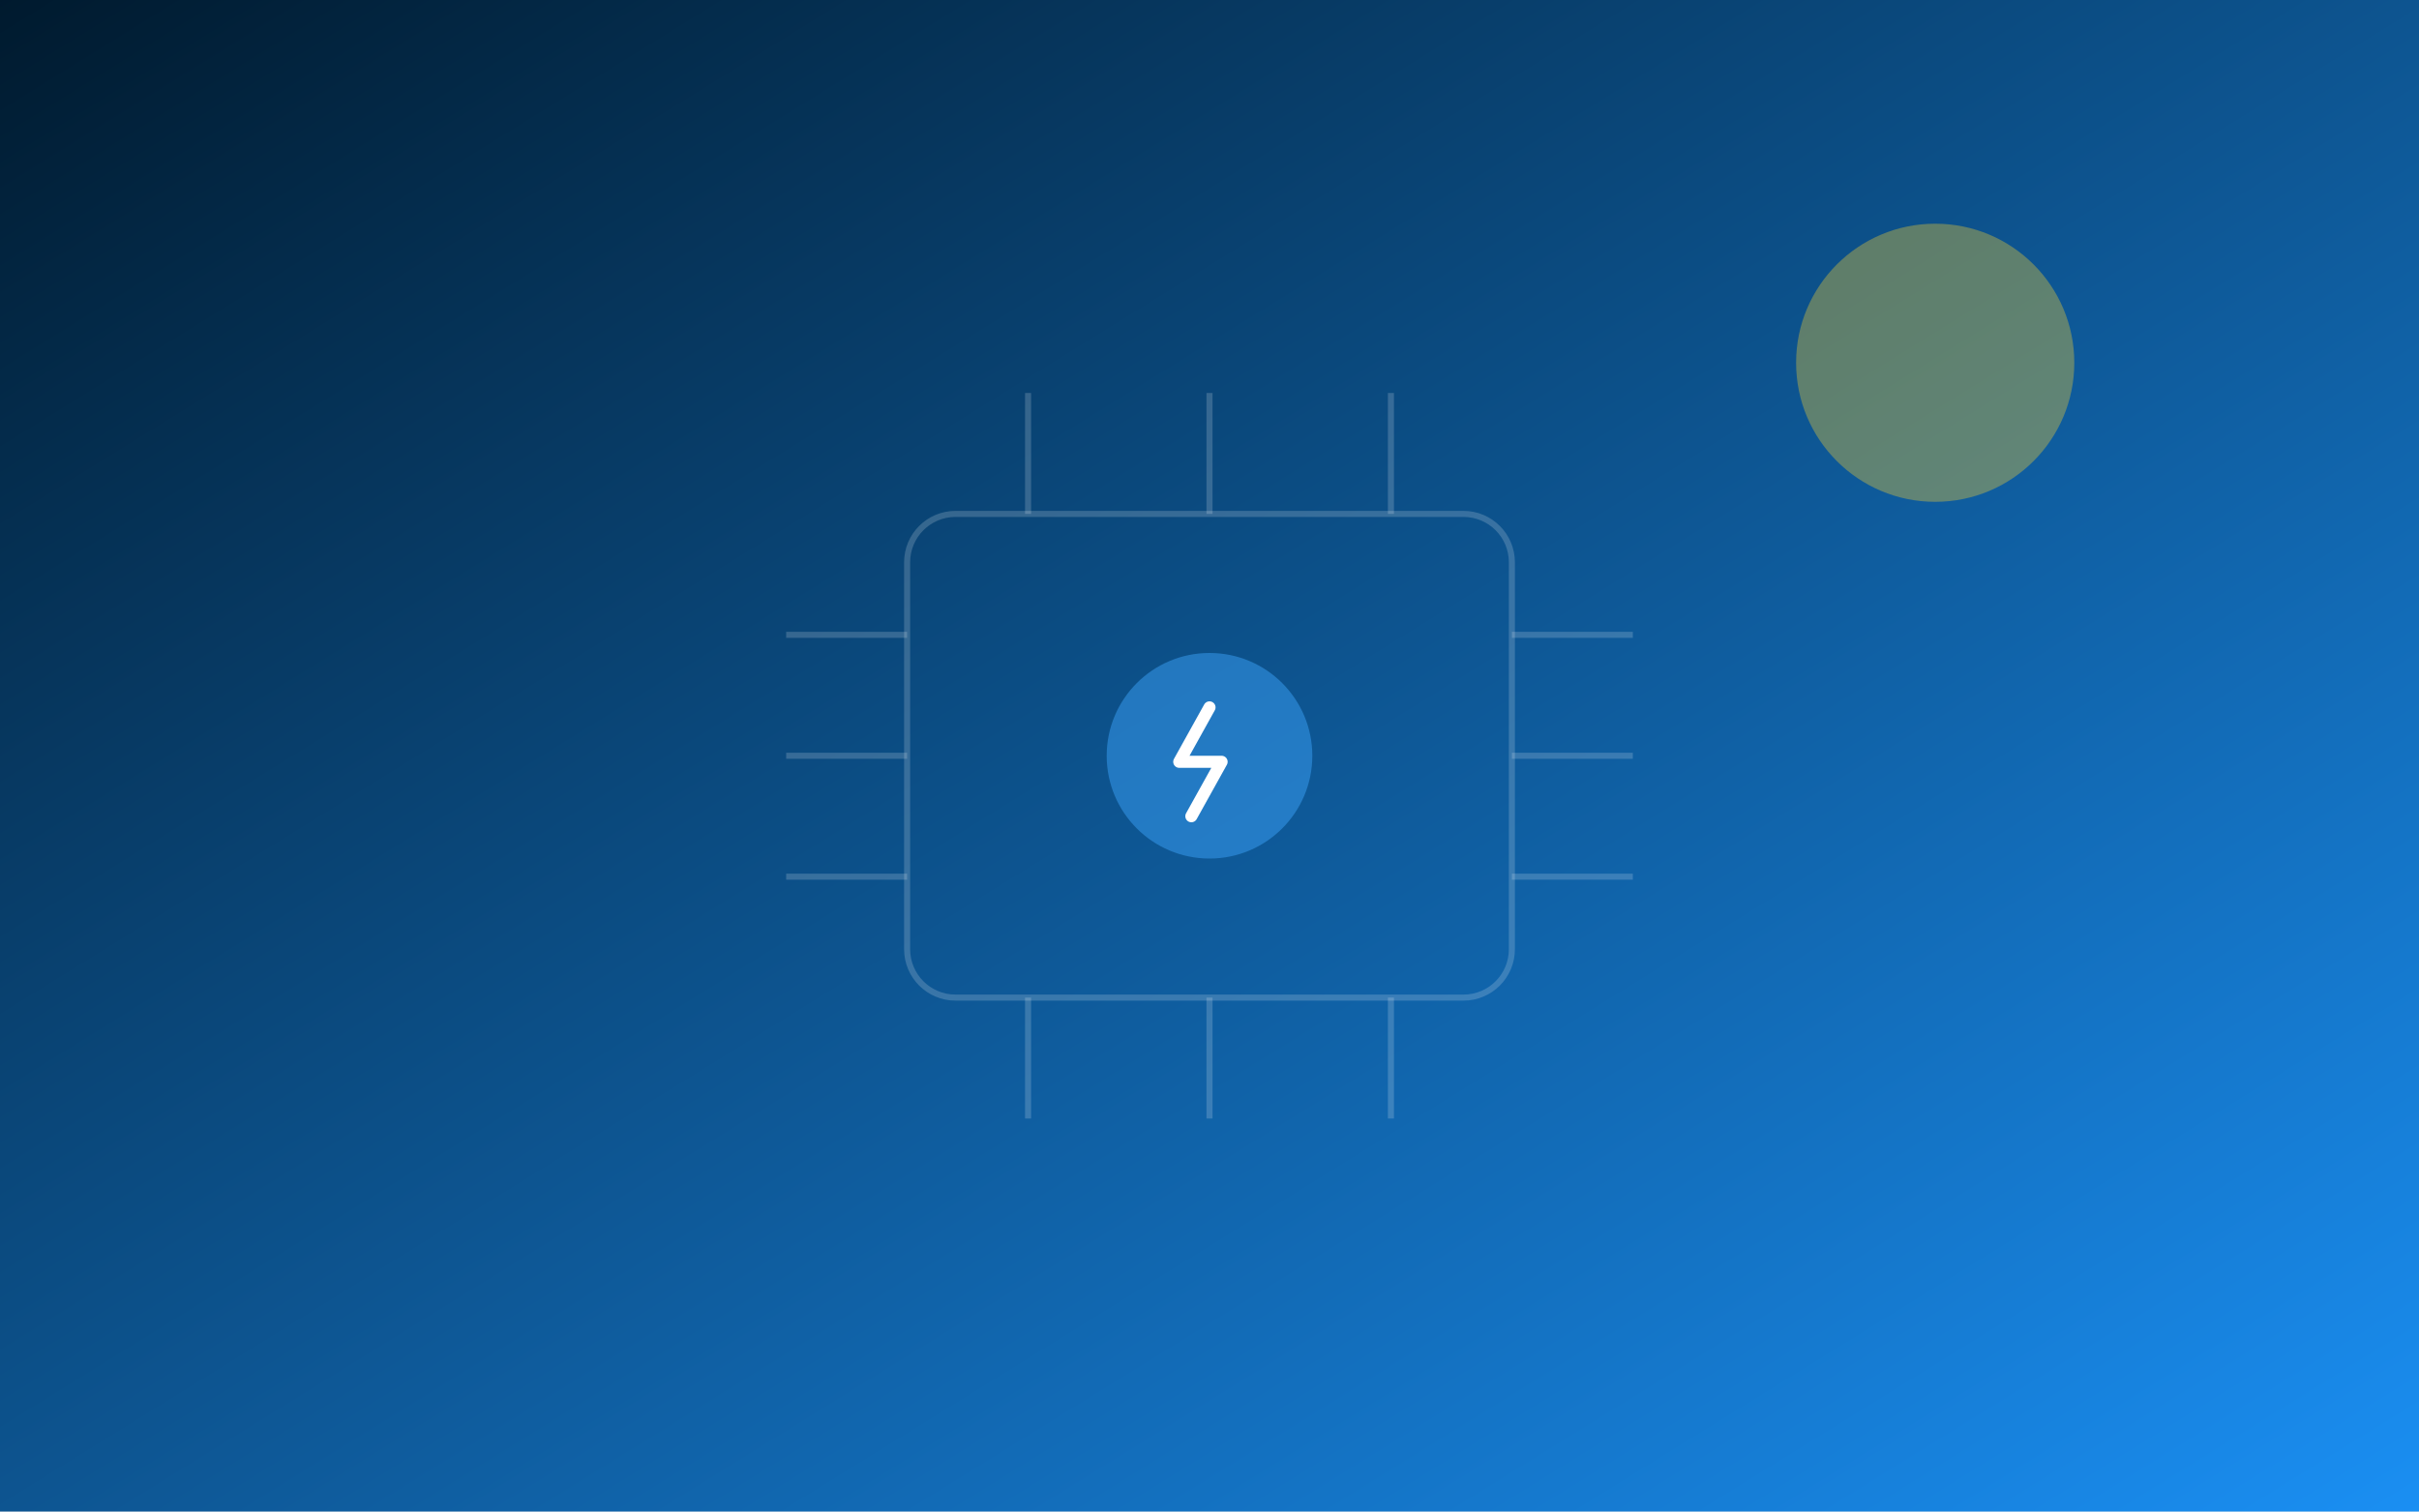
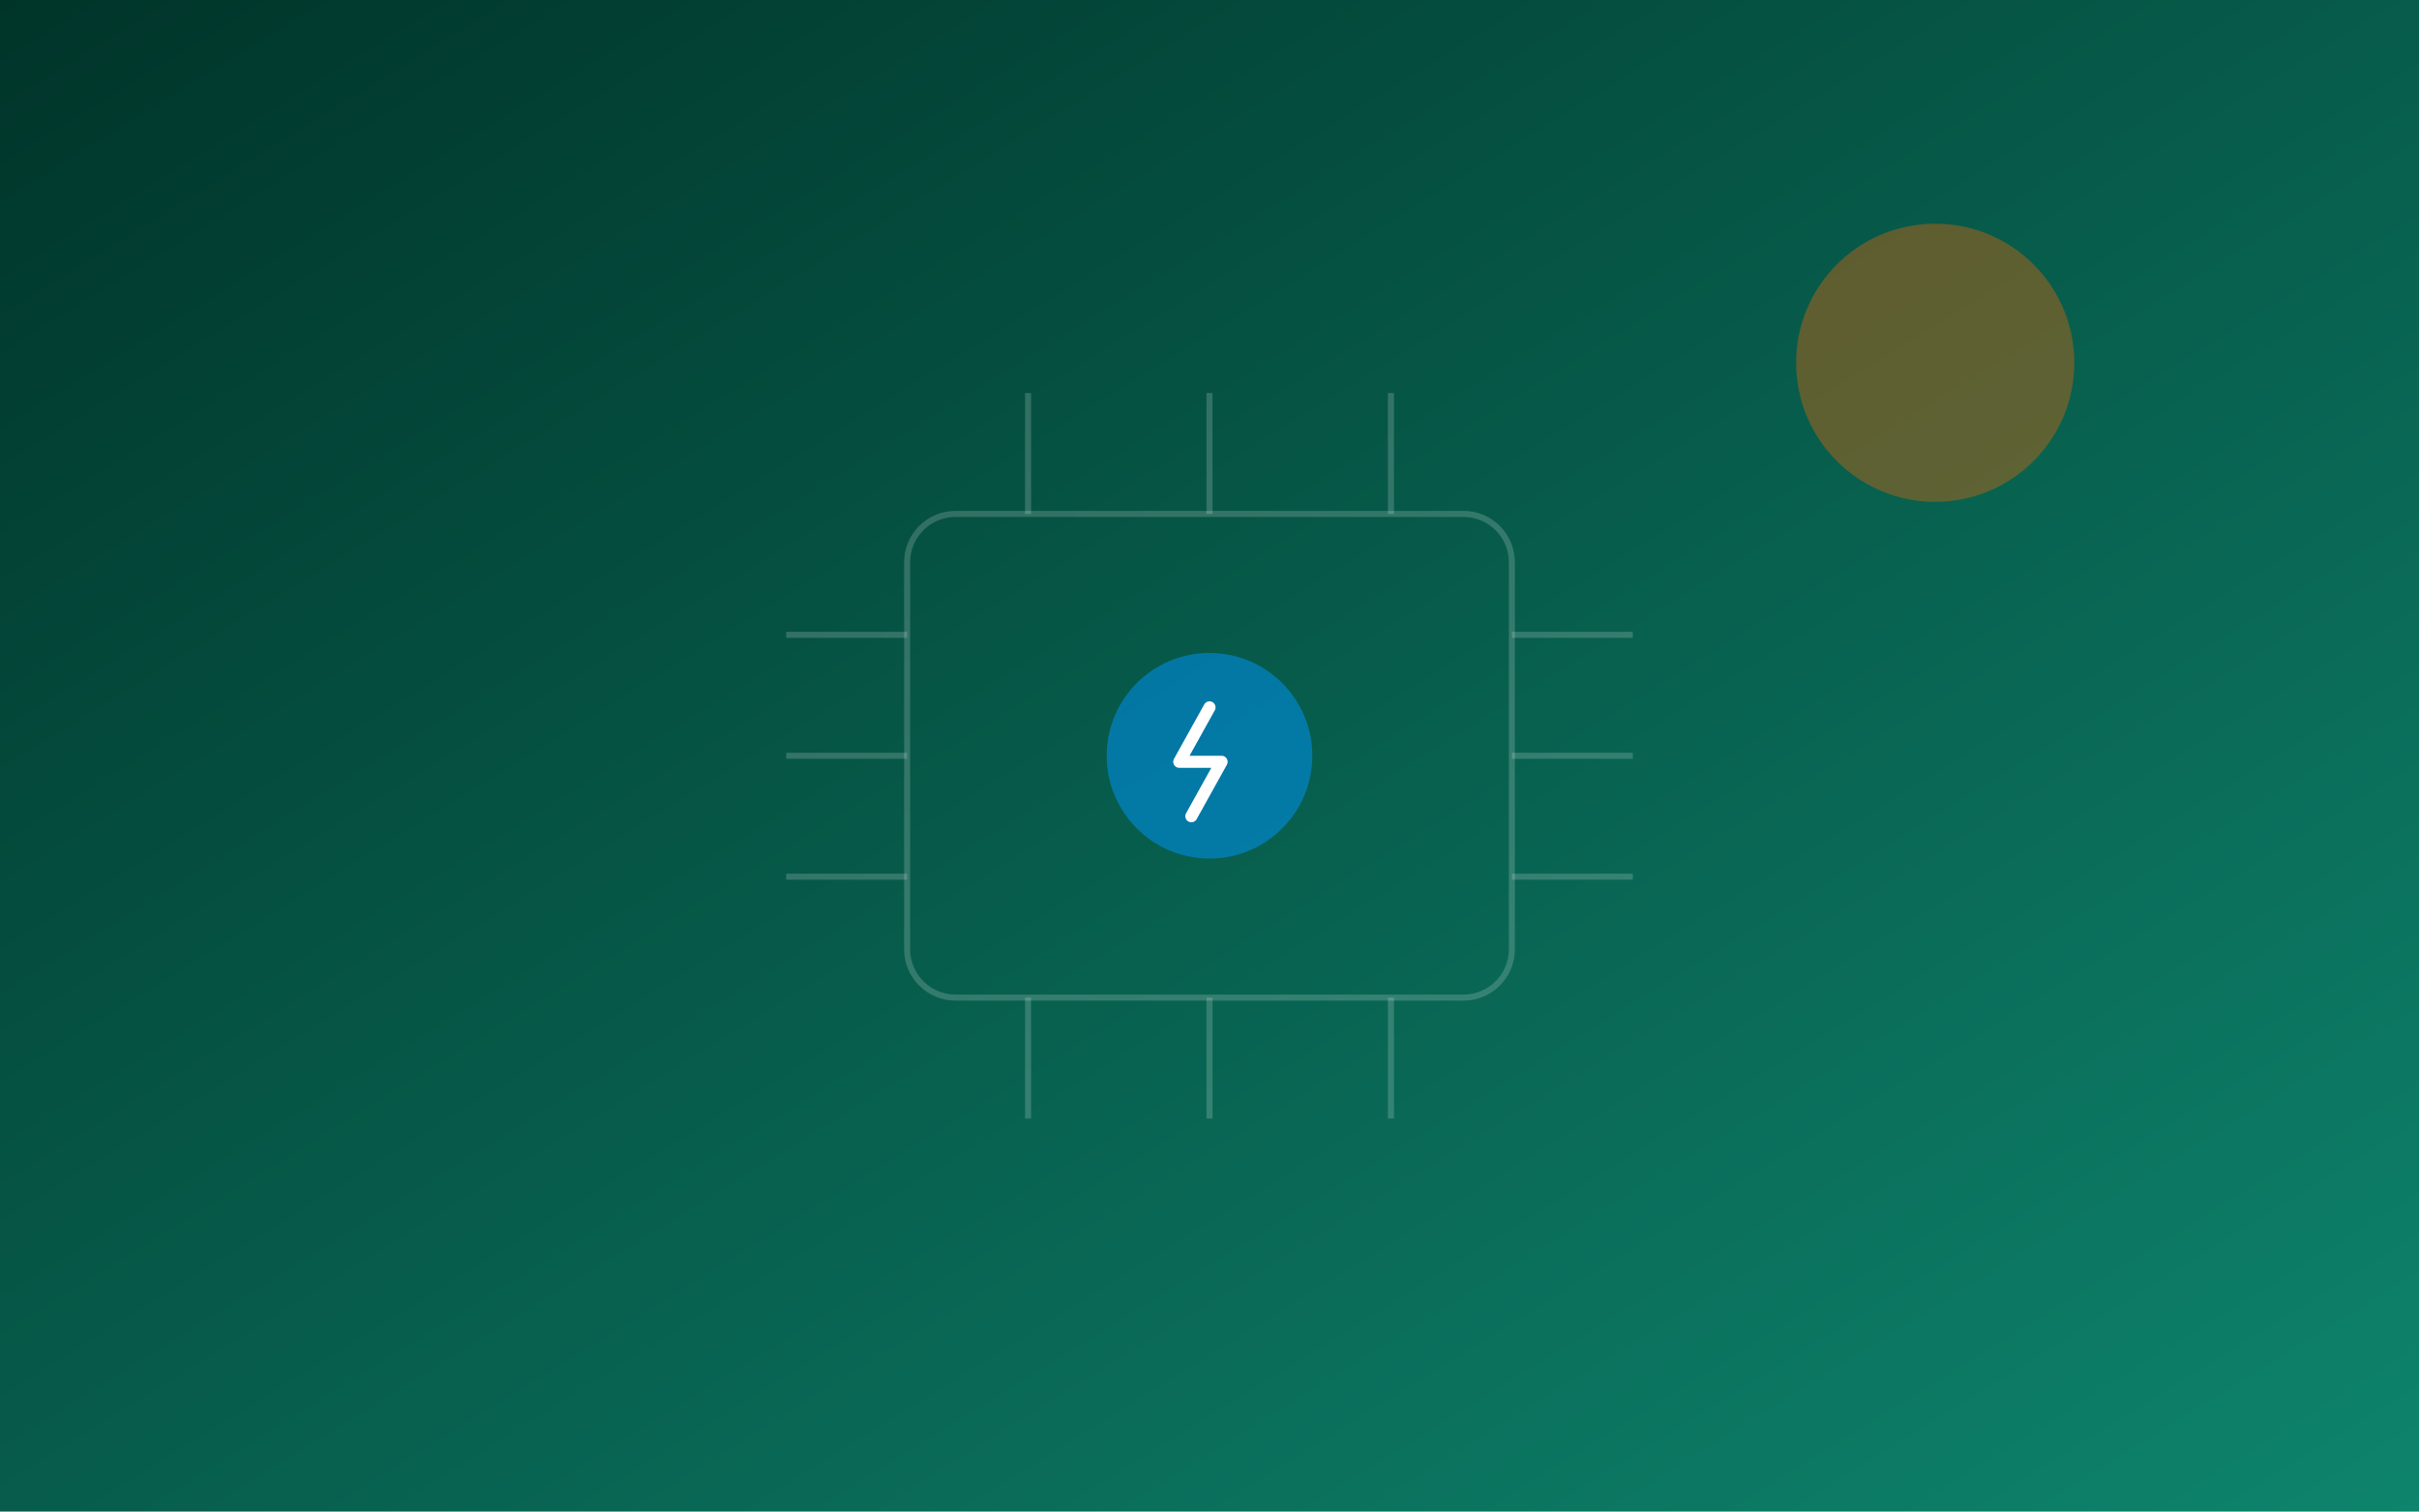
<svg xmlns="http://www.w3.org/2000/svg" viewBox="0 0 800 500" preserveAspectRatio="xMidYMid slice" role="img" aria-label="AI and energy">
  <defs>
    <linearGradient id="ai1" x1="0" y1="0" x2="1" y2="1">
-       <stop offset="0" stop-color="#001A2E" />
-       <stop offset="1" stop-color="#1A8FF3" />
+       <stop offset="0" stop-color="#003429" />
+       <stop offset="1" stop-color="#0E846D" />
    </linearGradient>
  </defs>
  <rect width="800" height="500" fill="url(#ai1)" />
  <g fill="none" stroke="#ffffff" stroke-opacity="0.18" stroke-width="2">
    <rect x="300" y="170" width="200" height="160" rx="16" />
    <path d="M340 170 V130M400 170 V130M460 170 V130M340 330 V370M400 330 V370M460 330 V370M300 210 H260M300 250 H260M300 290 H260M500 210 H540M500 250 H540M500 290 H540" />
  </g>
-   <circle cx="400" cy="250" r="34" fill="#3AA0F5" opacity="0.5" />
+   <circle cx="400" cy="250" r="34" fill="#0095FF" opacity="0.5" />
  <path d="M400 234 L390 252 H404 L394 270" fill="none" stroke="#ffffff" stroke-width="4" stroke-linecap="round" stroke-linejoin="round" />
-   <circle cx="640" cy="120" r="46" fill="#FAD22D" opacity="0.35" />
+   <circle cx="640" cy="120" r="46" fill="#FF6400" opacity="0.35" />
</svg>
